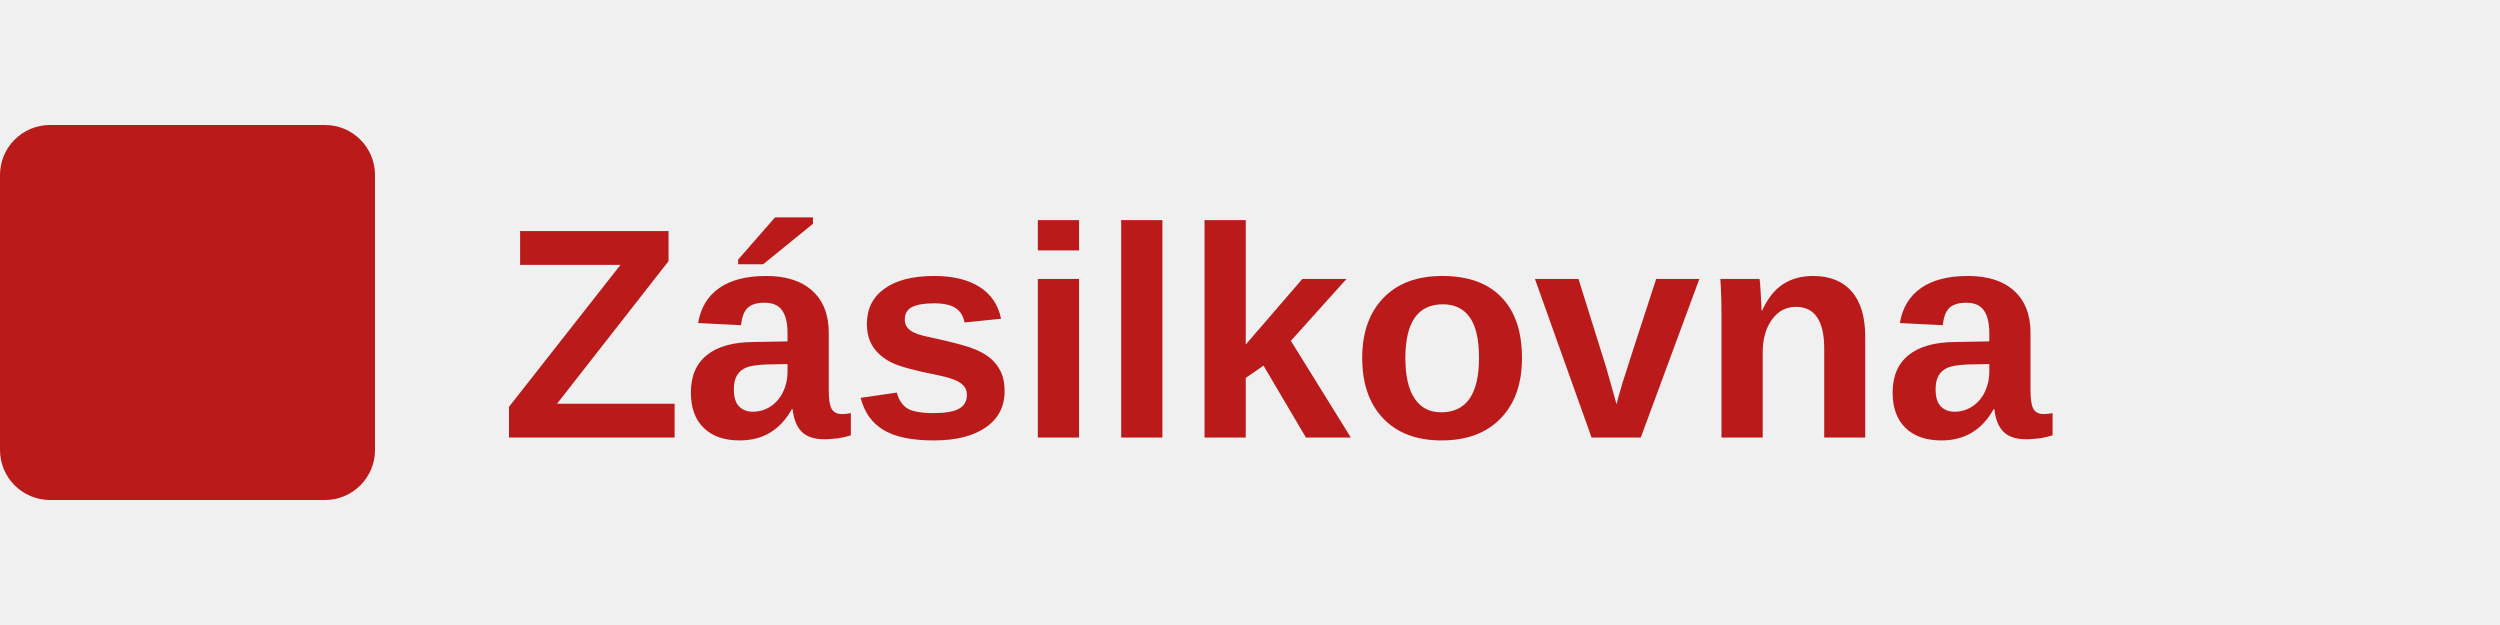
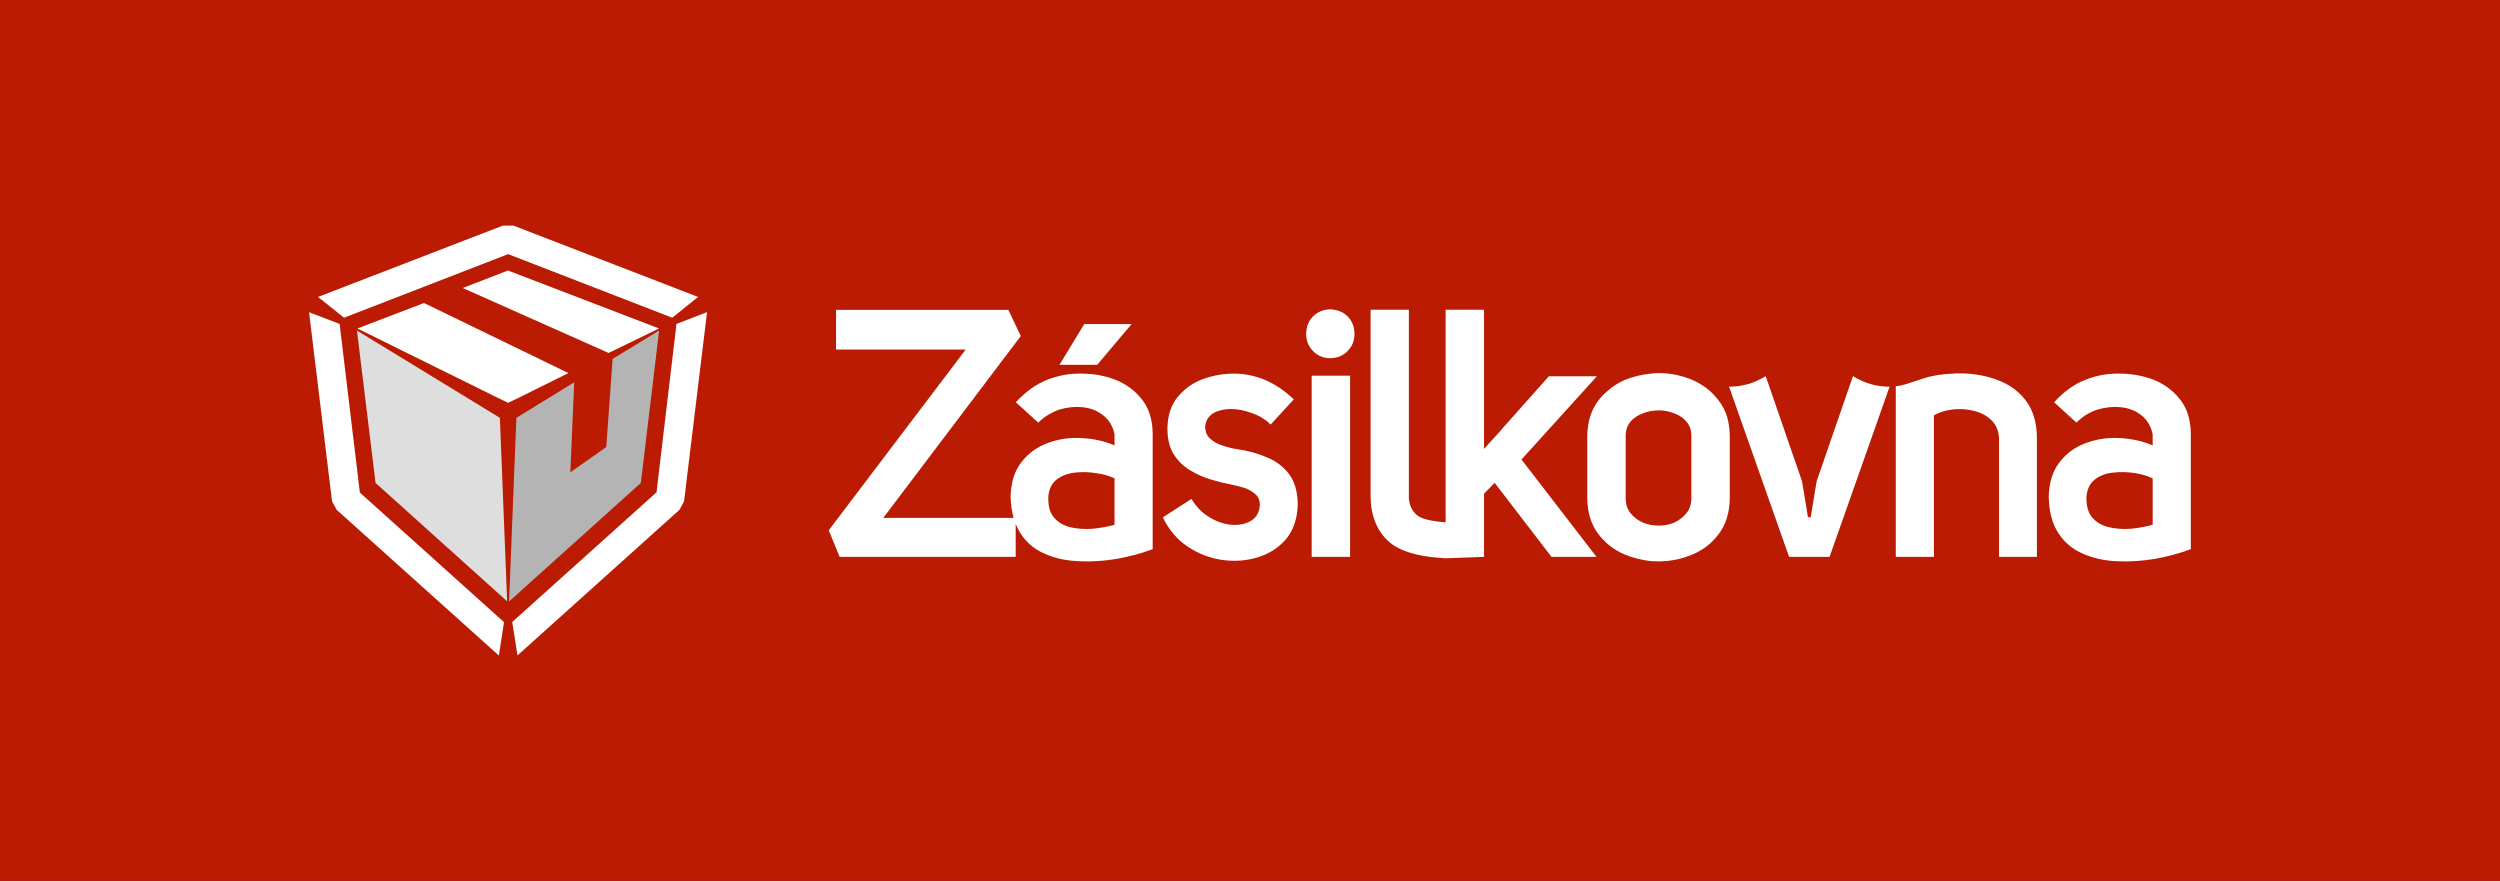
- <svg xmlns="http://www.w3.org/2000/svg" viewBox="0 0 200 50">
-   <defs>
-     <style>
-       .packeta-red { fill: #BA1A1A; }
-       .packeta-text { fill: #BA1A1A; font-family: Arial, sans-serif; font-weight: bold; }
-     </style>
-   </defs>
-   <rect x="0" y="10" width="30" height="30" rx="4" class="packeta-red" />
-   <text x="40" y="35" class="packeta-text" font-size="24">Zásilkovna</text>
+ <svg xmlns="http://www.w3.org/2000/svg" version="1.2" viewBox="0 0 1816 640" width="1816" height="640">
+   <style>.a{fill:#ba1b02}.b{fill:#fff}.c{fill:#b4b4b4}.d{fill:#dedede}</style>
+   <path class="a" d="m0 0h1816v640h-1816z" />
+   <path class="b" d="m376.4 289.1l-7.3 3.5-7.3-3.5-102.2-50.5 48.4-18.5 104.9 50.9zm102.3-50.5l-36.6 17.8-106-47.2 32.9-12.7z" />
+   <path class="b" d="m373 163.9l134.1 51.8-18.8 15.1-119.2-46.2-119.2 46.2-18.9-15.1 134.2-51.8zm118.4 71.4l22.2-8.6-16.7 137.5-3.3 6.1-117.7 105.8-3.8-24.3 104.8-94.2zm-246.8 135.1l-3.4-6.2-16.7-137.4 22.2 8.5 14.7 122.5 104.7 94.1-3.7 24.3z" />
+   <path class="c" d="m445 260.7l33.8-20.6-13.3 110.7-95.7 86.1 5.3-133.4 42-25.8-2.8 65.4 26.1-18.4z" />
+   <path class="d" d="m363.1 303.5l5.3 133.3-95.6-86-13.5-110.7z" />
+   <path class="b" d="m1454.1 277.3q11.5 5.1 18.4 15 6.9 9.9 7.1 25.4v86.8h-27.5v-86.6q-0.6-8.2-5.9-13-5.2-4.9-13-6.6-7.5-1.8-15.2-0.8-7.7 1-13.2 4.2v102.8h-27.7v-123.9q4.3-0.6 7.2-1.5 4.4-1.4 13.5-4.4 8.7-2.9 22.6-3.4 0.9-0.2 1.8 0 3.4-0.2 7 0.1 13.5 0.9 24.9 5.9z" />
+   <path class="b" d="m1372.6 280.9l-43.6 123.6h-29.4l-43.6-123.6q14.4 0 26.6-7.7l26.4 76.4 4.3 26.1h2l4.3-26.1 26.4-76.4q12.2 7.7 26.6 7.7z" />
+   <path class="b" d="m920 332.1q9.8 3.9 16.1 11.9 6.3 8.1 6.6 22-0.3 15.3-8.1 25.1-8 9.6-20.3 13.5-12.4 4-26.1 2.2-13.7-1.9-25.4-9.7-11.5-7.6-18.1-21.3l20.8-13.4q5.2 8.8 13.2 13.4 8.1 4.9 16.2 5.4 8.2 0.6 14.1-3.1 5.7-3.5 6.2-11.6-0.2-4.9-3.3-7.5-3.2-2.9-7.9-4.6-4.8-1.4-9.5-2.4-7-1.3-15.1-3.7-7.8-2.4-15.1-6.8-7.2-4.3-11.8-11.7-3.9-6.3-4.4-15.7 0-0.2 0-0.5-0.1-1-0.1-2.2 0.2-14.5 7.7-23.3 7.4-8.9 18.5-12.9 11.2-3.9 22.7-3.8 10.7 0 21.8 4.5 11.2 4.7 21.1 14.2l-16.8 18.3q-5.5-5.5-13.3-8.2-7.7-3-15.3-3.1-7.5 0-12.8 2.9-5.2 3-6.1 9.2-0.3 5.7 3.3 9.2 3.8 3.6 9.4 5.3 5.5 1.9 11.1 2.7 10.8 1.5 20.7 5.7z" />
+   <path class="b" d="m978.9 229.8q4.9 4.9 5 12.8-0.1 7.5-5 12.4-4.8 5.1-12.8 5.2-7.4-0.1-12.3-5.2-4.9-4.9-5-12.4 0.1-7.9 5-12.8 4.9-4.8 12.3-5.1 8 0.3 12.8 5.1z" />
+   <path class="b" d="m1050.1 379.4c0-0.4 0-154.4 0-154.4h27.9v101.1l13-14.4 0.2-0.3 33.9-38.1h34.9l-54.8 60.5 54.5 70.7h-32.7l-41.3-53.8-7.7 7.9v45.9l-26.8 1c-0.7 0-0.8 0-1.5 0-0.8 0-1.7-0.1-1.7-0.1l-1.5-0.1q-26.7-1.9-37.8-12-13-11.9-13.1-32.9v-135.4h27.8v135.4q-0.1 8.2 5.5 13.5c3 2.9 10.8 4.8 21.2 5.5z" />
+   <path class="b" d="m980.7 404.5h-27.9v-131.6h27.9z" />
+   <path class="b" d="m797 265h-27.4l18-29.6h34.4z" />
+   <path fill-rule="evenodd" class="b" d="m1591.4 314.7v84.2q-11.9 4.5-25.8 7-13.8 2.4-27.5 1.8-13.6-0.5-24.9-5.4-11.3-4.8-17.9-14.9-6.8-10.2-7.1-26.8 0.4-15.4 7.9-24.9 7.5-9.7 19.2-13.9 11.6-4.3 24.3-3.6 12.9 0.6 24.1 5.3v-8q-1.9-9-8.4-14-6.3-4.9-15-5.7-8.6-0.8-17.3 1.9-8.5 3-14.7 9.3l-16.2-14.8q10.7-11.7 22.9-16.4 12-4.7 24.7-4.4 13.2 0 24.8 4.5 11.7 4.7 19.3 14.5 7.4 9.5 7.6 24.3zm-27.7 32.8q-5.5-2.7-13.3-3.9-7.8-1.2-15.5-0.3-7.8 0.8-13.2 5-5.3 4.1-6.1 12.3-0.3 9.9 4.1 15.2 4.6 5.4 12 7.1 7.5 1.8 16 1.2 8.4-0.8 16-2.9z" />
+   <path fill-rule="evenodd" class="b" d="m1256.5 316.4v45.9q-0.3 15.3-7.8 25.3-7.3 10.1-19.1 15.1-11.7 5-24.5 5.1-3 0-5.9-0.2-10-1.1-19.2-4.9-5.8-2.5-10.6-6.2-4.8-3.8-8.6-8.9-7.5-10-7.8-25.3v-45.9q0.3-15.1 7.8-25.1 3-4.1 6.8-7.2 5.5-5 12.4-8 9.2-3.8 19.2-4.7 2.9-0.4 5.9-0.4 12.8 0.1 24.5 5.1 11.8 5.2 19.1 15.2 3.9 5.1 5.8 11.3 1.9 6.3 2 13.8zm-27.9 0q-0.1-6.2-3.7-10.3-3.5-4-8.9-5.9-5.3-2.1-10.9-2.1-3 0-5.9 0.5-2.9 0.5-5.6 1.6-5.5 1.9-9.1 5.9-3.5 4.1-3.6 10.3v45.9q0.1 6.3 3.6 10.6 3.6 4.4 9.1 6.8 2.7 1 5.6 1.6 2.9 0.5 5.9 0.5 5.6 0 10.9-2.1 5.4-2.5 8.9-6.8 3.6-4.3 3.7-10.6z" />
+   <path fill-rule="evenodd" class="b" d="m837.3 314.7v84.2q-11.9 4.5-25.8 7-13.9 2.4-27.6 1.8-11.5-0.4-21.4-4-1.8-0.6-3.4-1.4-6.6-2.7-11.5-7.3-2.6-2.4-4.7-5.2-3.1-4.3-5.1-9.3v24h-127.9l-7.9-19.3 99.5-131.3h-94.2v-28.8h125.2l9 19-99.9 132.1h94.7q-2-6.9-2.2-15.6 0.4-15.4 7.9-24.9 7.5-9.7 19.1-13.9 0.7-0.2 1.4-0.5 11.1-3.8 23-3.1 12.9 0.6 24.1 5.3v-8q-1.9-9-8.4-13.9-6.3-5-15-5.8-8.6-0.8-17.3 1.9-3.3 1.2-6.4 3-4.5 2.5-8.3 6.3l-16.3-14.8q10.8-11.7 23-16.4 0.7-0.4 1.6-0.6 11.3-4.1 23.1-3.8 13.2 0 24.7 4.5 11.8 4.7 19.4 14.5 7.4 9.5 7.6 24.3zm-27.7 32.8q-5.5-2.7-13.3-3.8-7.8-1.3-15.5-0.4-7.9 0.9-13.2 5-3.6 2.7-5.1 7.4-0.7 2.1-1 4.9-0.2 5.4 1 9.5 1 3.3 3.1 5.8 4.5 5.3 12 7.1 7.5 1.7 16 1.1 8.4-0.8 16-2.9z" />
</svg>
